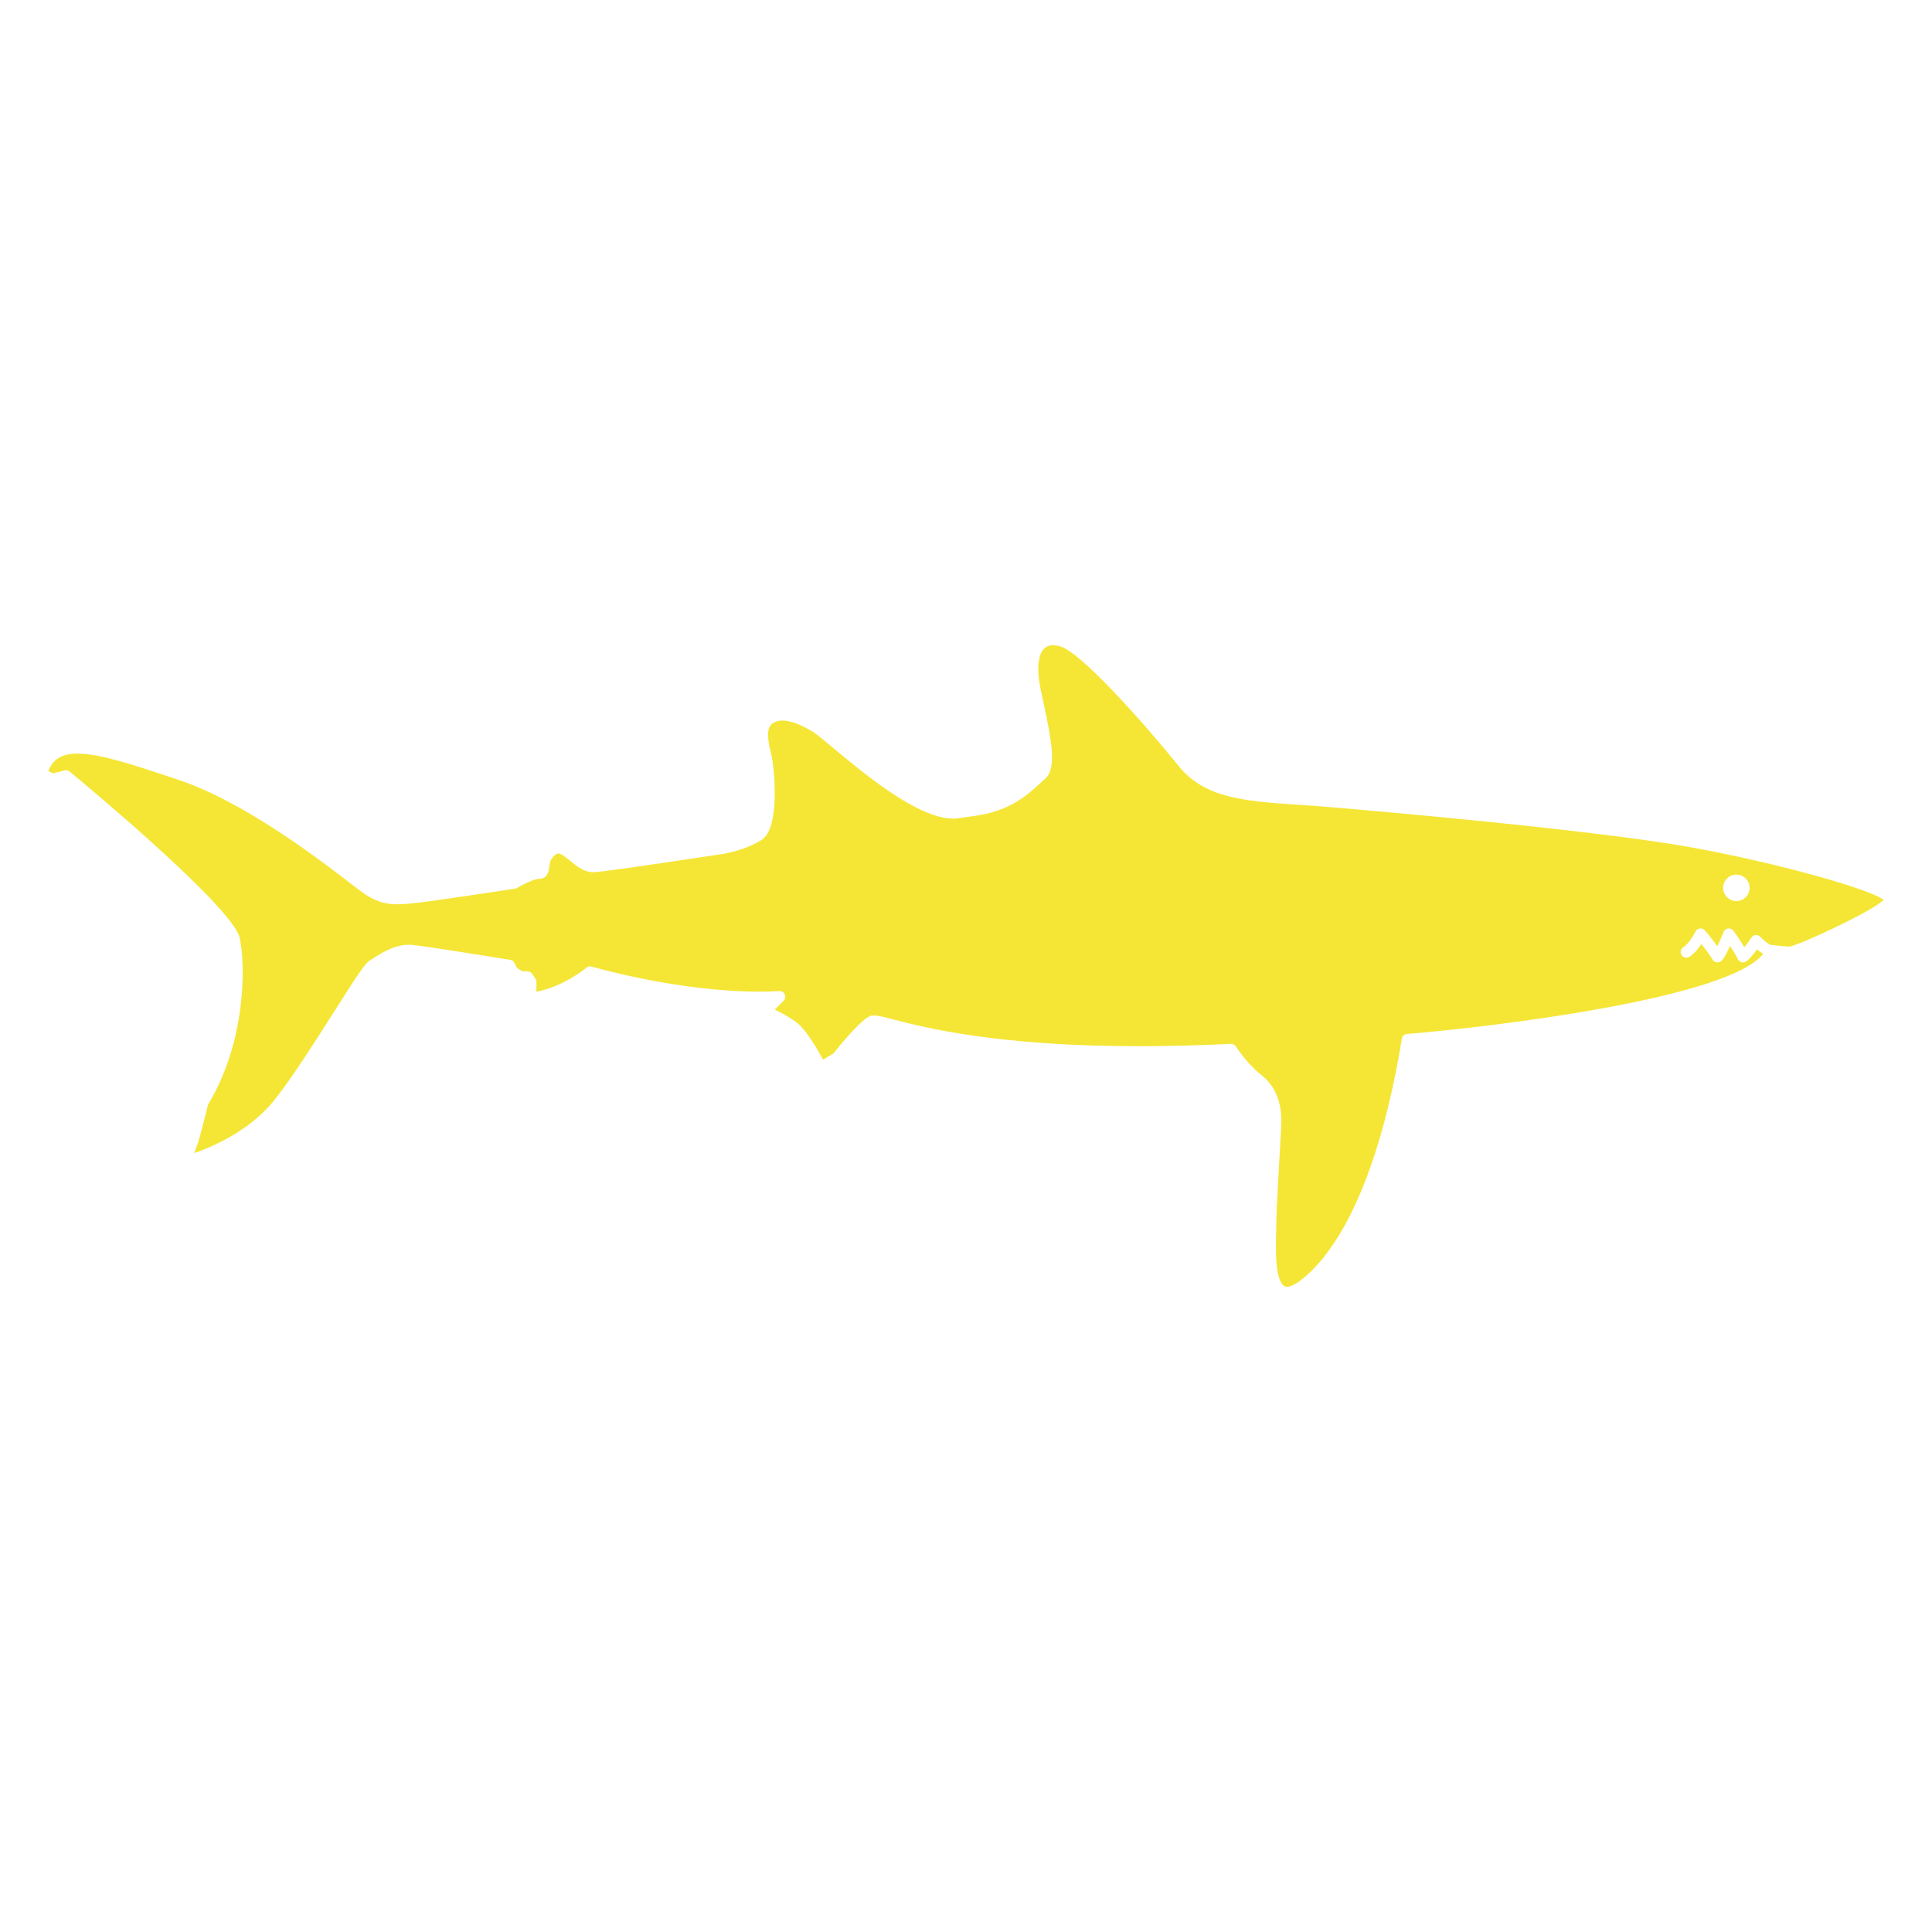
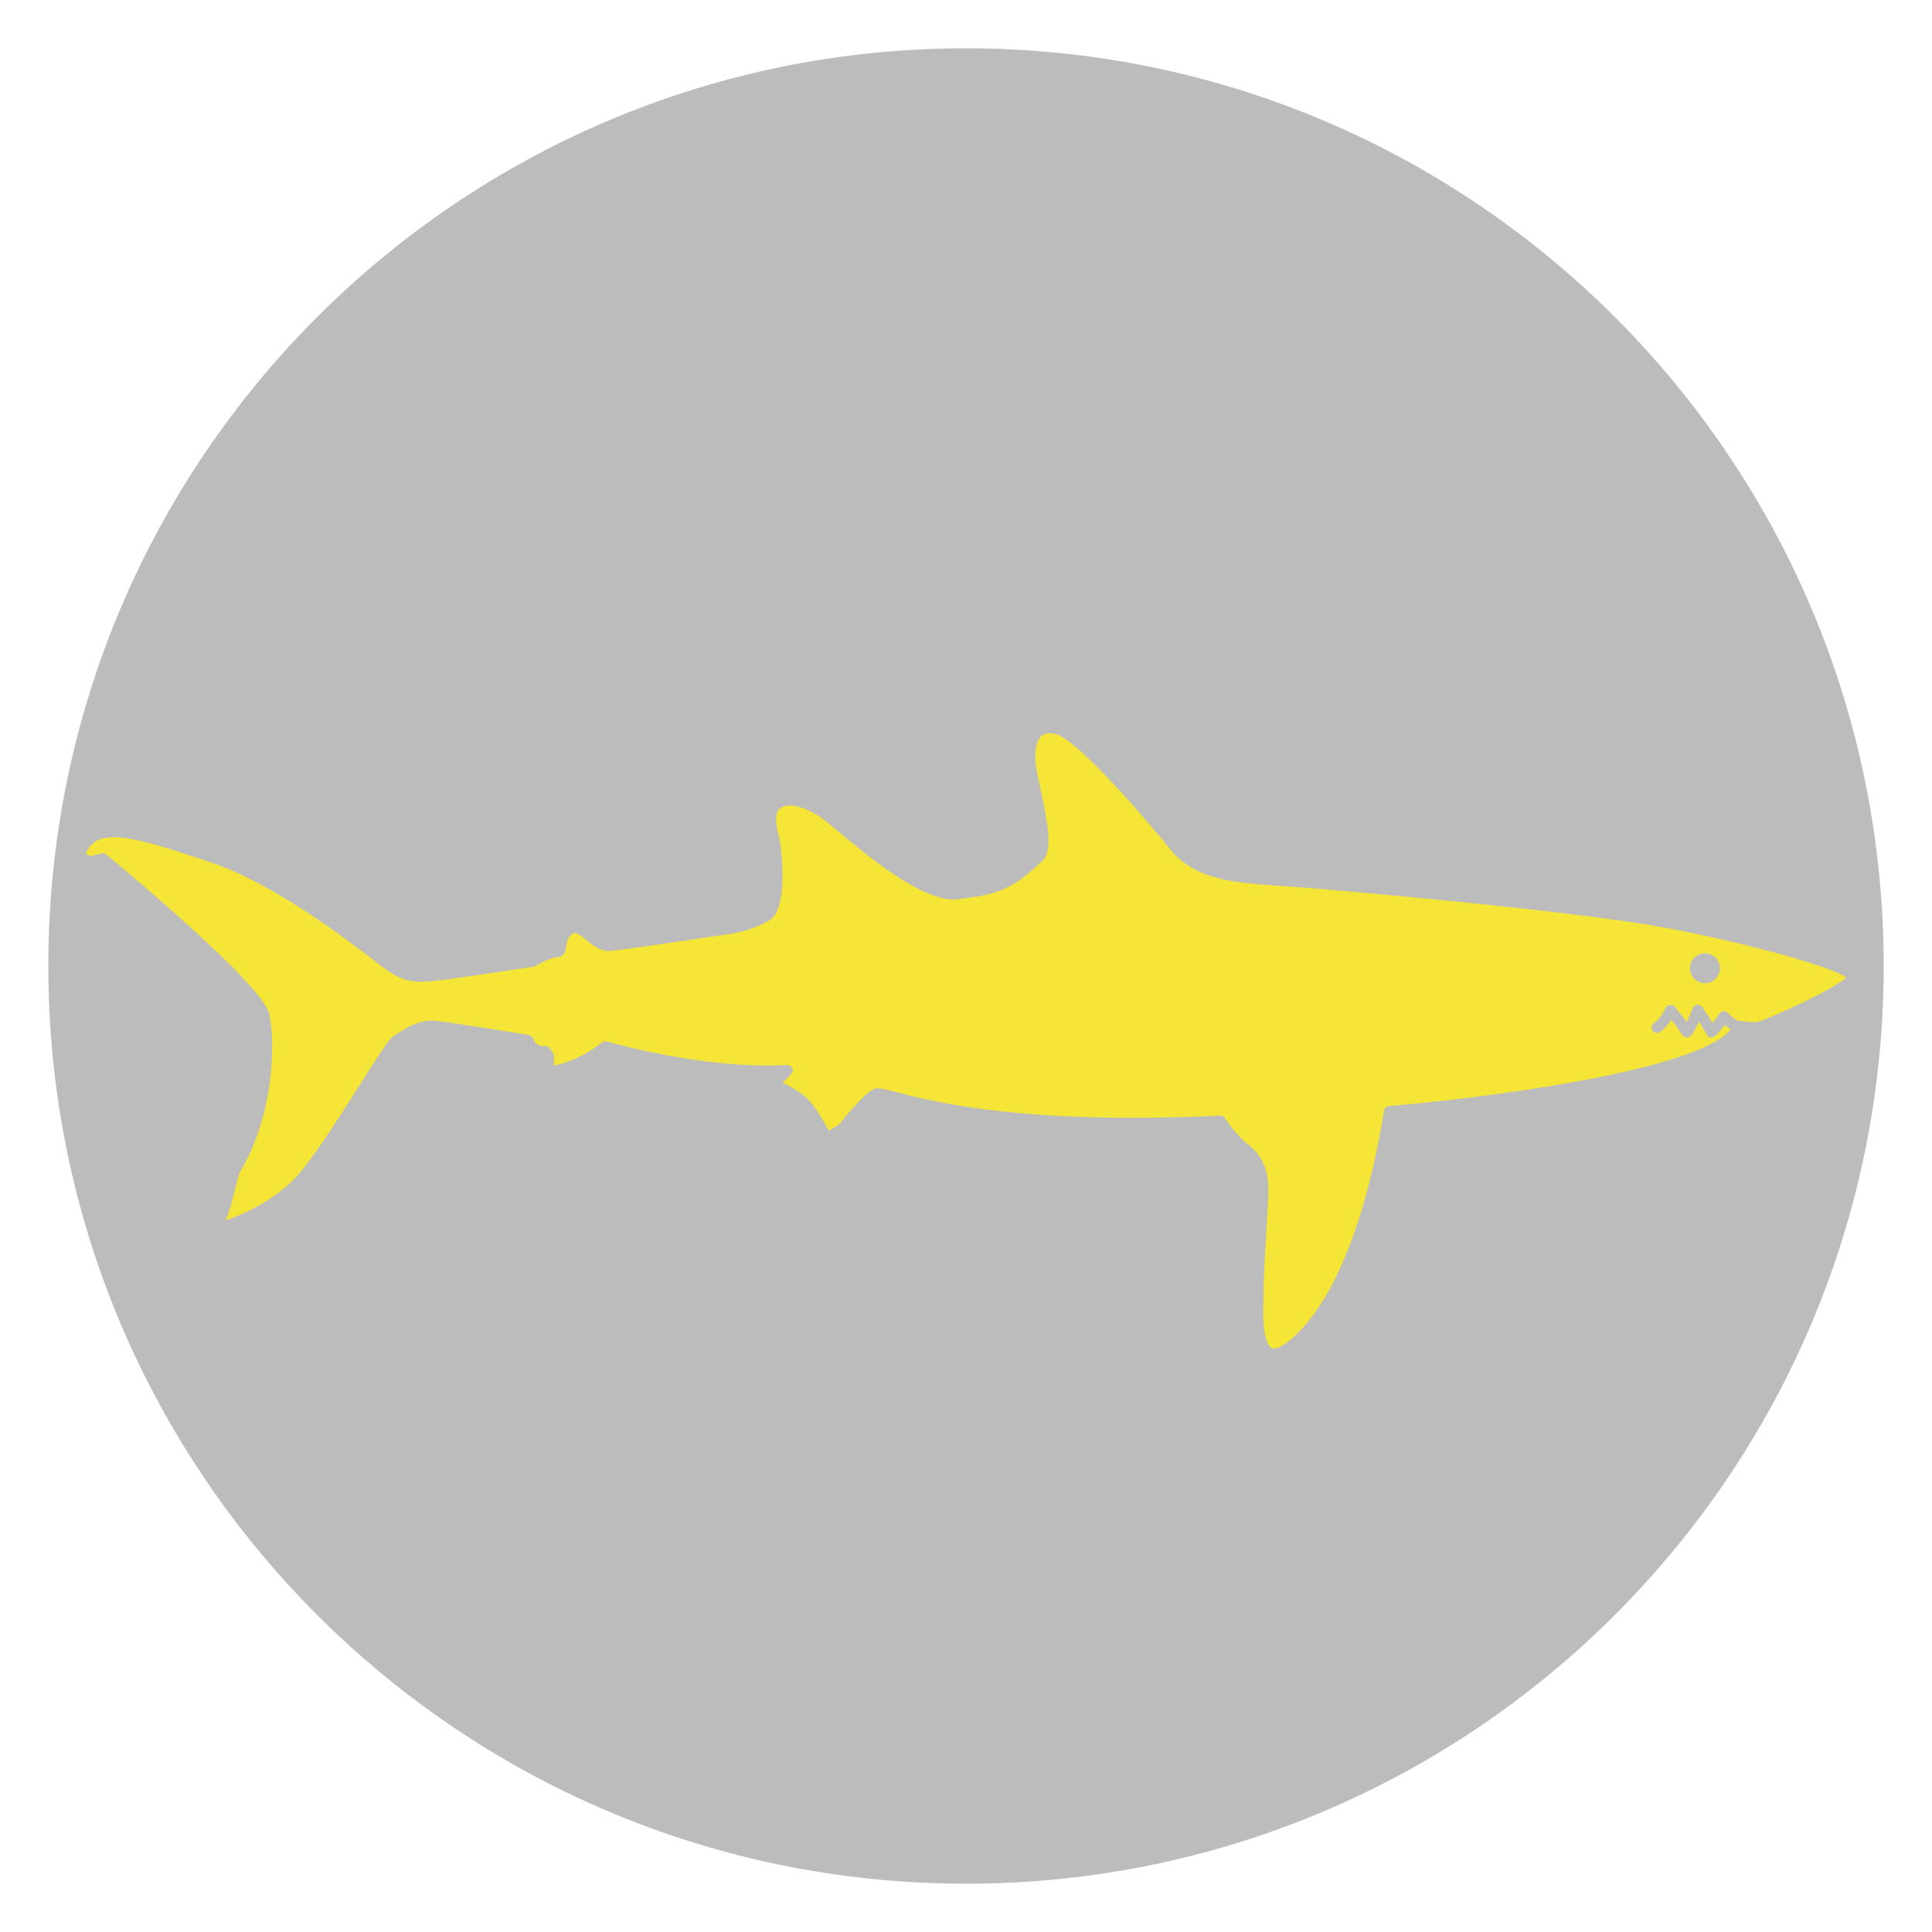
- <svg xmlns="http://www.w3.org/2000/svg" version="1.1" id="Layer_1" x="0px" y="0px" width="200px" height="200px" viewBox="150 150 200 200" enable-background="new 150 150 200 200" xml:space="preserve">
-   <path fill="#F5E636" d="M155,229.825l0.522,0.223l1.17-0.294c0.18-0.046,0.372-0.002,0.516,0.117  c1.728,1.427,16.896,14.039,17.601,17.215c0.63,2.837,0.654,10.767-3.266,17.243c-0.153,0.612-0.851,3.394-1.015,3.882  c-0.118,0.354-0.312,0.854-0.428,1.151l0.002,0.003c1.38-0.463,5.586-2.088,8.282-5.459c1.809-2.261,4.236-6.084,6.188-9.155  c2.354-3.705,3.22-5.027,3.692-5.312c0.119-0.071,0.251-0.156,0.396-0.249c0.937-0.6,2.397-1.533,4.059-1.367  c1.703,0.171,9.759,1.484,10.101,1.54c0.186,0.03,0.346,0.148,0.43,0.316l0.266,0.53l0.567,0.34h0.518  c0.196,0,0.379,0.098,0.487,0.261l0.343,0.512c0.064,0.097,0.099,0.21,0.099,0.325v1.025c0.984-0.197,3.014-0.788,5.194-2.508  c0.15-0.118,0.347-0.155,0.529-0.102c0.088,0.026,8.885,2.592,17.307,2.592c0.724,0,1.434-0.02,2.11-0.058  c0.245-0.013,0.468,0.124,0.566,0.346c0.1,0.222,0.052,0.481-0.119,0.654l-0.853,0.854c-0.02,0.02-0.04,0.037-0.062,0.054  c0.859,0.429,1.822,0.965,2.417,1.476c0.956,0.818,2.063,2.753,2.581,3.716l1.081-0.648c0.565-0.712,2.675-3.311,3.713-3.829  c0.426-0.213,1.021-0.064,2.478,0.312c3.207,0.83,10.719,2.773,25.421,2.773c3.019,0,6.223-0.083,9.523-0.246  c0.217-0.006,0.41,0.094,0.523,0.271c0.011,0.019,1.156,1.804,2.595,2.922c1.396,1.086,2.104,2.677,2.104,4.728  c0,0.616-0.099,2.315-0.212,4.283c-0.141,2.455-0.302,5.238-0.302,6.464c0,0.246-0.008,0.55-0.017,0.895  c-0.043,1.591-0.123,4.552,0.703,5.4c0.124,0.128,0.256,0.185,0.426,0.185c0.236,0,0.663-0.11,1.364-0.636  c2.725-2.043,7.715-8.016,10.521-25.045c0.044-0.265,0.263-0.466,0.53-0.488c9.31-0.769,33.308-3.711,36.877-8.301  c-0.233-0.131-0.452-0.294-0.641-0.455c-0.326,0.448-0.778,1.014-1.13,1.248c-0.098,0.064-0.211,0.098-0.325,0.098  c-0.05,0-0.101-0.006-0.15-0.02c-0.162-0.043-0.298-0.154-0.373-0.304c-0.247-0.494-0.552-0.992-0.814-1.394  c-0.606,1.363-0.867,1.545-0.963,1.612c-0.132,0.092-0.296,0.125-0.451,0.094c-0.156-0.031-0.293-0.125-0.379-0.261  c-0.415-0.652-0.848-1.228-1.173-1.636c-0.294,0.449-0.719,0.987-1.234,1.325c-0.271,0.177-0.634,0.101-0.812-0.17  c-0.177-0.271-0.101-0.634,0.17-0.811c0.578-0.378,1.104-1.295,1.257-1.617c0.084-0.176,0.251-0.299,0.444-0.328  c0.195-0.029,0.389,0.042,0.52,0.187c0.031,0.035,0.624,0.694,1.303,1.654c0.204-0.422,0.448-0.981,0.648-1.479  c0.078-0.197,0.257-0.335,0.467-0.364c0.208-0.028,0.418,0.06,0.545,0.229c0.03,0.04,0.6,0.803,1.135,1.724  c0.243-0.298,0.52-0.677,0.739-1.011c0.1-0.151,0.264-0.248,0.443-0.262c0.18-0.013,0.357,0.057,0.479,0.189  c0.388,0.426,0.934,0.832,1.124,0.838c0.008,0,0.017,0.001,0.025,0.001c0.005,0,0.01-0.002,0.015-0.002  c0.02,0,0.04,0.002,0.06,0.004c0.007,0.001,0.014,0.001,0.021,0.001c0.001,0,0.003,0,0.004,0c0.012,0.001,1.129,0.162,1.768,0.166  c1.144-0.201,8.629-3.68,9.751-4.838c-1.396-1.081-10.575-3.735-19.894-5.432c-9.741-1.769-33.209-3.838-38.495-4.256  c-0.823-0.065-1.619-0.119-2.387-0.171c-5.303-0.359-9.49-0.643-12.184-3.968c-3.792-4.686-10.202-11.862-12.316-12.425  c-0.771-0.207-1.338-0.113-1.7,0.301c-0.491,0.561-0.662,1.708-0.47,3.148c0.088,0.655,0.287,1.578,0.498,2.554  c0.833,3.854,1.331,6.662,0.159,7.688c-0.169,0.147-0.342,0.307-0.524,0.477c-1.345,1.243-3.188,2.946-6.951,3.416  c-0.366,0.046-0.971,0.131-1.767,0.246c-0.019,0.003-0.036,0.004-0.054,0.006c-0.073,0.004-0.147,0.006-0.223,0.006h-0.002  c-3.669,0-9.236-4.644-12.562-7.417c-0.897-0.748-1.672-1.393-1.99-1.582c-0.836-0.496-2.069-1.156-3.132-1.156  c-0.411,0-0.752,0.098-1.042,0.299c-0.759,0.525-0.397,2.067-0.157,3.088c0.039,0.163,0.074,0.315,0.104,0.454  c0.177,0.83,0.943,7.312-1.104,8.538c-1.126,0.674-2.229,1.081-3.838,1.41c-8.864,1.341-12.915,1.913-13.545,1.913  c-0.973,0-1.738-0.633-2.414-1.192c-0.442-0.365-0.899-0.743-1.213-0.743c-0.058,0-0.15,0.012-0.285,0.112  c-0.547,0.41-0.604,0.867-0.66,1.309c-0.049,0.389-0.152,1.197-1.057,1.197c-0.474,0-1.604,0.549-2.254,0.939  c-0.065,0.039-0.138,0.065-0.212,0.077c-0.363,0.057-8.914,1.371-10.785,1.54c-0.55,0.05-1.004,0.083-1.438,0.083  c-1.315,0-2.312-0.339-3.559-1.211c-0.27-0.189-0.703-0.522-1.302-0.982c-3.284-2.522-10.975-8.43-17.824-10.712l-0.288-0.096  c-4.354-1.451-7.792-2.598-10.105-2.598C156.42,228.015,155.489,228.562,155,229.825z M328.382,241.91  c0-0.756,0.611-1.367,1.367-1.367c0.755,0,1.367,0.611,1.367,1.367c0,0.755-0.612,1.367-1.367,1.367  C328.993,243.277,328.382,242.665,328.382,241.91z" />
+ <svg xmlns="http://www.w3.org/2000/svg" version="1.1" id="Layer_1" x="0px" y="0px" width="200px" height="200px" viewBox="0 0 200 200" enable-background="new 0 0 200 200" xml:space="preserve">
+   <g>
+     <circle opacity="0.3" fill="#231F20" cx="100" cy="100" r="95" />
+     <path fill="#F4E536" d="M8.878,88.404l0.5,0.216l1.123-0.286c0.173-0.045,0.357-0.002,0.493,0.116   c1.659,1.368,16.208,13.464,16.882,16.511c0.606,2.718,0.631,10.328-3.13,16.539c-0.146,0.587-0.819,3.256-0.976,3.723   c-0.111,0.338-0.297,0.817-0.406,1.105l0.002,0.002c1.32-0.445,5.355-2.002,7.942-5.238c1.732-2.17,4.062-5.834,5.937-8.783   c2.256-3.555,3.084-4.816,3.541-5.092c0.111-0.071,0.237-0.149,0.381-0.241c0.898-0.571,2.299-1.466,3.893-1.308   c1.635,0.164,9.357,1.424,9.685,1.474c0.178,0.03,0.331,0.146,0.414,0.307l0.258,0.508l0.538,0.325h0.502   c0.188,0,0.363,0.098,0.465,0.252l0.327,0.49c0.063,0.09,0.098,0.201,0.098,0.311v0.986c0.94-0.189,2.886-0.758,4.983-2.409   c0.142-0.11,0.331-0.147,0.506-0.095c0.081,0.025,8.522,2.486,16.602,2.486c0.694,0,1.374-0.02,2.021-0.057   c0.237-0.014,0.452,0.117,0.544,0.33c0.099,0.214,0.052,0.465-0.112,0.63l-0.82,0.817c-0.02,0.02-0.034,0.037-0.057,0.054   c0.822,0.407,1.747,0.927,2.318,1.415c0.918,0.781,1.98,2.639,2.477,3.563l1.034-0.624c0.544-0.684,2.569-3.175,3.562-3.672   c0.409-0.204,0.977-0.062,2.378,0.297c3.072,0.8,10.28,2.66,24.383,2.66c2.892,0,5.967-0.076,9.131-0.231   c0.209-0.006,0.395,0.087,0.501,0.257c0.011,0.018,1.11,1.729,2.488,2.801c1.342,1.047,2.02,2.57,2.02,4.537   c0,0.594-0.091,2.219-0.203,4.109c-0.135,2.355-0.288,5.025-0.288,6.199c0,0.237-0.008,0.527-0.017,0.857   c-0.043,1.528-0.115,4.369,0.673,5.18c0.119,0.121,0.248,0.178,0.41,0.178c0.229,0,0.634-0.104,1.312-0.607   c2.611-1.961,7.397-7.689,10.089-24.026c0.044-0.252,0.248-0.446,0.508-0.468c8.931-0.738,31.946-3.561,35.37-7.961   c-0.225-0.123-0.43-0.285-0.61-0.439c-0.317,0.432-0.748,0.975-1.084,1.201c-0.097,0.059-0.203,0.092-0.314,0.092   c-0.046,0-0.097-0.007-0.146-0.02c-0.154-0.043-0.283-0.146-0.358-0.289c-0.232-0.477-0.528-0.953-0.777-1.341   c-0.583,1.31-0.835,1.483-0.925,1.551c-0.124,0.085-0.285,0.118-0.435,0.087s-0.279-0.118-0.364-0.246   c-0.393-0.629-0.811-1.182-1.12-1.574c-0.286,0.434-0.689,0.949-1.189,1.271c-0.255,0.168-0.604,0.1-0.773-0.163   c-0.17-0.257-0.101-0.604,0.162-0.774c0.556-0.361,1.058-1.246,1.204-1.555c0.083-0.169,0.242-0.285,0.429-0.312   c0.188-0.029,0.373,0.041,0.497,0.18c0.03,0.033,0.595,0.664,1.249,1.586c0.197-0.407,0.428-0.943,0.619-1.419   c0.077-0.188,0.249-0.321,0.451-0.349c0.2-0.027,0.403,0.06,0.522,0.223c0.03,0.039,0.576,0.766,1.09,1.648   c0.229-0.283,0.497-0.647,0.708-0.967c0.093-0.144,0.25-0.238,0.422-0.254c0.173-0.013,0.344,0.057,0.464,0.183   c0.372,0.409,0.895,0.8,1.077,0.806c0.009,0,0.018,0.002,0.026,0.002c0.005,0,0.01-0.003,0.014-0.003   c0.015,0,0.034,0.003,0.054,0.005c0.007,0,0.014,0,0.02,0.001c0.002,0.001,0.003,0,0.005,0.001   c0.011,0.001,1.083,0.153,1.698,0.158c1.092-0.193,8.273-3.529,9.351-4.642c-1.336-1.035-10.145-3.583-19.083-5.211   c-9.341-1.694-31.853-3.68-36.921-4.083c-0.792-0.06-1.558-0.112-2.289-0.163c-5.089-0.344-9.103-0.613-11.689-3.809   c-3.635-4.49-9.786-11.377-11.81-11.917c-0.741-0.193-1.286-0.106-1.633,0.292c-0.475,0.539-0.638,1.64-0.453,3.02   c0.087,0.626,0.279,1.511,0.481,2.449c0.796,3.696,1.272,6.39,0.151,7.376c-0.16,0.14-0.326,0.293-0.501,0.454   c-1.292,1.191-3.059,2.825-6.67,3.28c-0.352,0.04-0.933,0.124-1.691,0.231c-0.019,0.003-0.036,0.004-0.054,0.005   c-0.072,0.004-0.14,0.006-0.215,0.006h-0.001c-3.519,0-8.859-4.454-12.049-7.114c-0.859-0.717-1.604-1.333-1.911-1.515   c-0.8-0.479-1.982-1.109-3.006-1.109c-0.389,0-0.721,0.091-0.997,0.284c-0.729,0.508-0.381,1.984-0.148,2.966   c0.037,0.155,0.066,0.301,0.096,0.433c0.17,0.798,0.906,7.015-1.059,8.189c-1.081,0.65-2.139,1.036-3.679,1.356   C67.49,97.891,63.604,98.44,63,98.44c-0.935,0-1.67-0.604-2.316-1.14c-0.426-0.35-0.86-0.713-1.166-0.713   c-0.052,0-0.144,0.012-0.271,0.105c-0.523,0.395-0.581,0.835-0.631,1.256c-0.049,0.373-0.149,1.151-1.017,1.151   c-0.452,0-1.537,0.526-2.164,0.901c-0.058,0.032-0.13,0.059-0.198,0.07c-0.352,0.056-8.55,1.317-10.346,1.479   c-0.526,0.05-0.965,0.077-1.383,0.077c-1.261,0-2.216-0.325-3.408-1.159c-0.262-0.182-0.679-0.5-1.249-0.943   c-3.154-2.417-10.527-8.083-17.097-10.274l-0.28-0.089c-4.172-1.397-7.474-2.492-9.69-2.492   C10.237,86.67,9.345,87.195,8.878,88.404z M174.944,100.238c0-0.858,0.689-1.554,1.548-1.554c0.857,0,1.555,0.696,1.555,1.554   s-0.697,1.547-1.555,1.547C175.634,101.785,174.944,101.096,174.944,100.238z" />
+   </g>
</svg>
